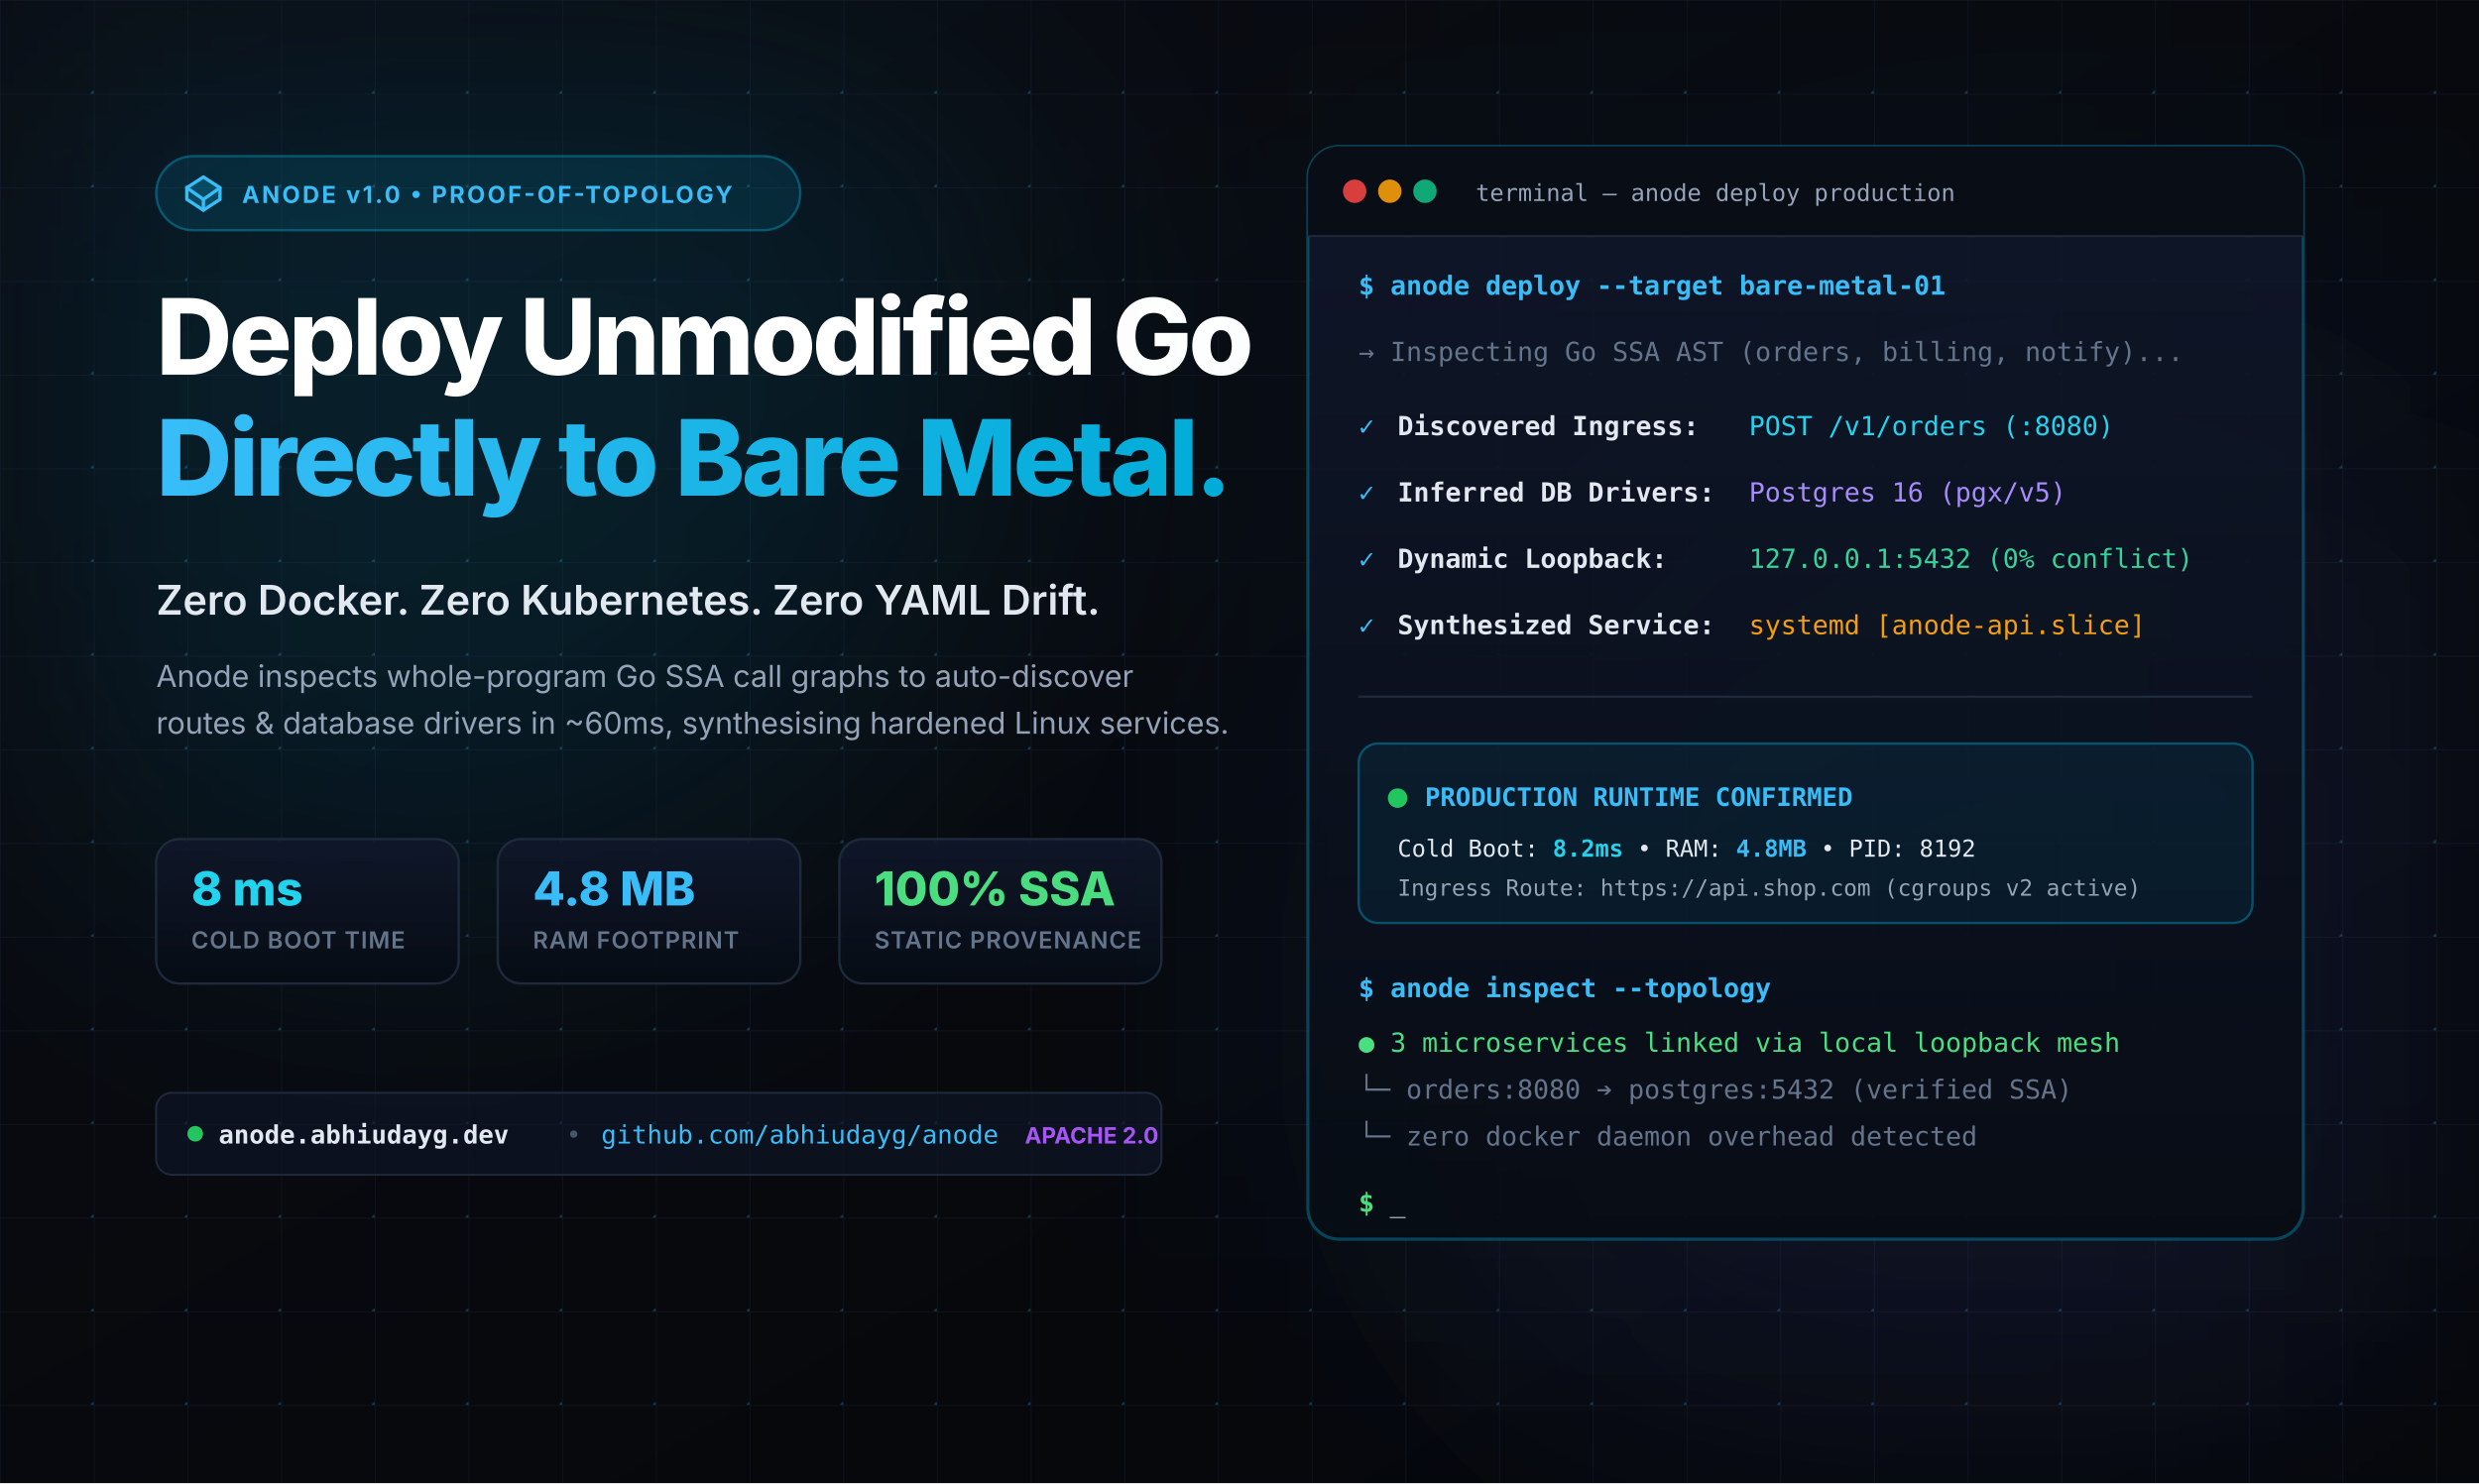
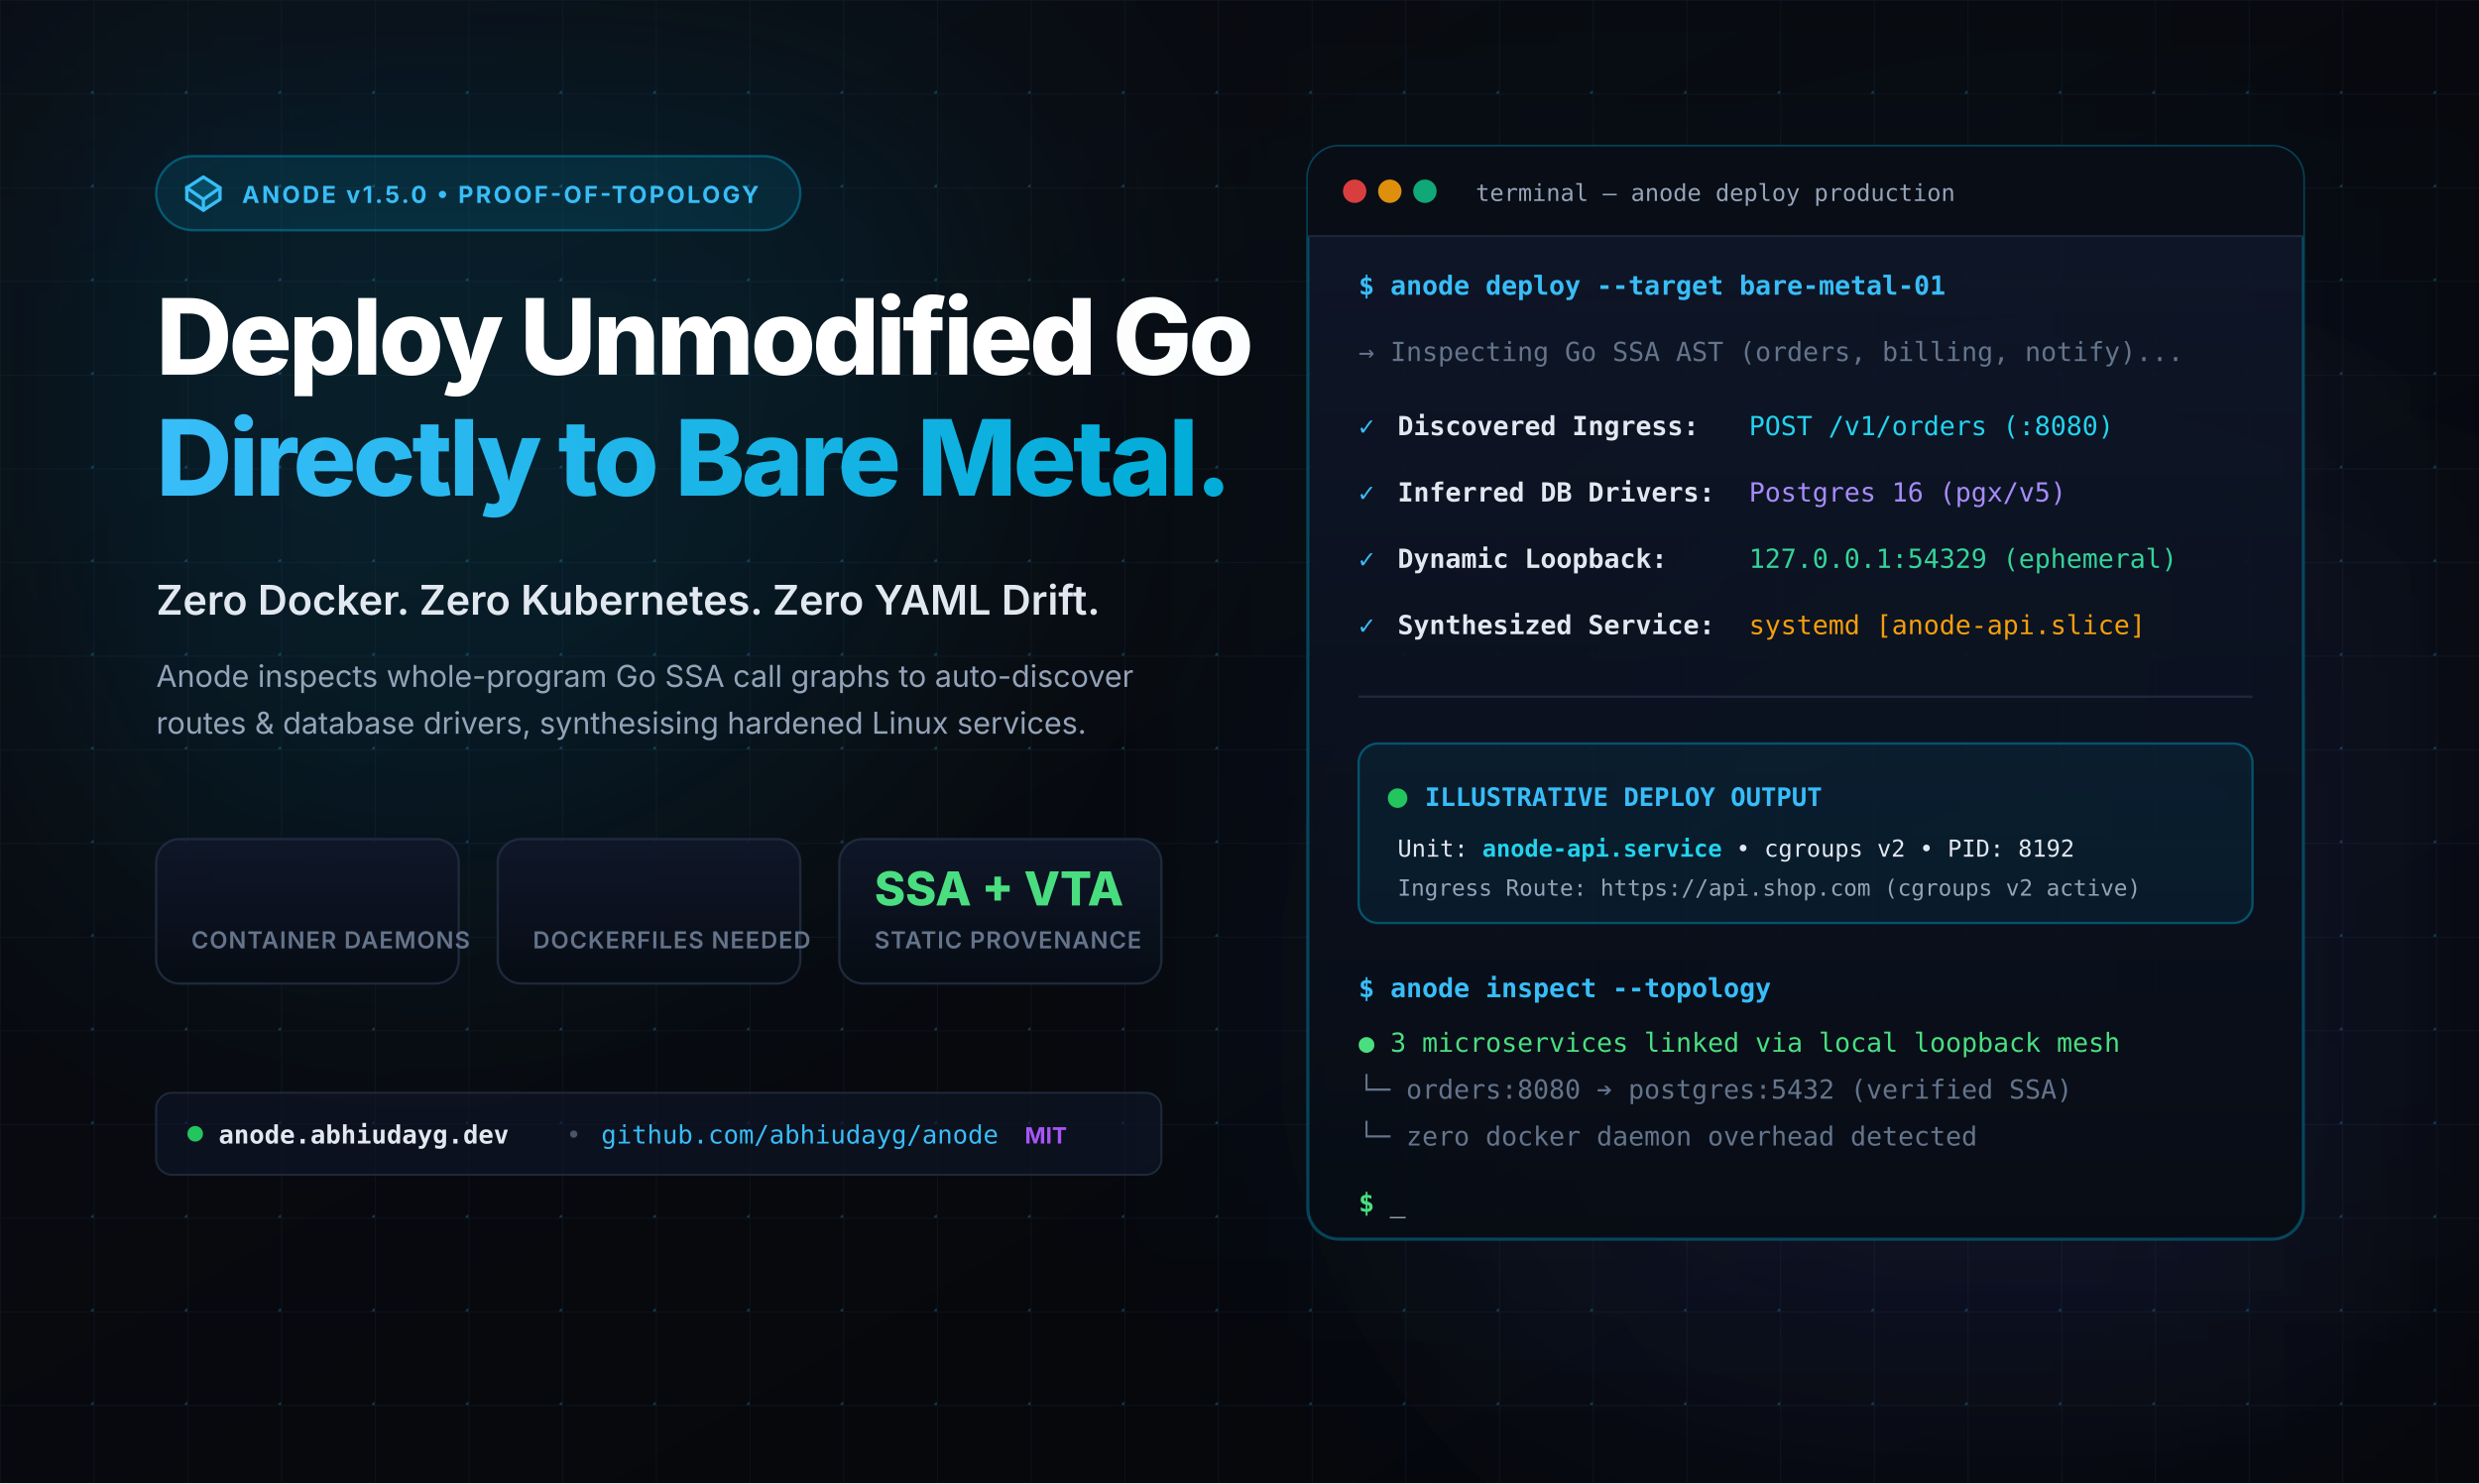
<svg xmlns="http://www.w3.org/2000/svg" viewBox="0 0 1270 760" width="1270" height="760">
  <defs>
    <linearGradient id="bgGrad" x1="0%" y1="0%" x2="100%" y2="100%">
      <stop offset="0%" stop-color="#0a0d14" />
      <stop offset="40%" stop-color="#080a0f" />
      <stop offset="100%" stop-color="#040608" />
    </linearGradient>
    <linearGradient id="cyanGrad" x1="0%" y1="0%" x2="100%" y2="0%">
      <stop offset="0%" stop-color="#38bdf8" />
      <stop offset="100%" stop-color="#00add8" />
    </linearGradient>
    <linearGradient id="purpleGrad" x1="0%" y1="0%" x2="100%" y2="0%">
      <stop offset="0%" stop-color="#a855f7" />
      <stop offset="100%" stop-color="#6366f1" />
    </linearGradient>
    <linearGradient id="emeraldGrad" x1="0%" y1="0%" x2="100%" y2="0%">
      <stop offset="0%" stop-color="#34d399" />
      <stop offset="100%" stop-color="#059669" />
    </linearGradient>
    <linearGradient id="cardGrad" x1="0%" y1="0%" x2="0%" y2="100%">
      <stop offset="0%" stop-color="#0f172a" stop-opacity="0.9" />
      <stop offset="100%" stop-color="#070c14" stop-opacity="0.95" />
    </linearGradient>
    <linearGradient id="cardGradLight" x1="0%" y1="0%" x2="0%" y2="100%">
      <stop offset="0%" stop-color="#1e293b" stop-opacity="0.4" />
      <stop offset="100%" stop-color="#0f172a" stop-opacity="0.6" />
    </linearGradient>
    <pattern id="grid" width="48" height="48" patternUnits="userSpaceOnUse">
      <path d="M 48 0 L 0 0 0 48" fill="none" stroke="#1e293b" stroke-width="0.8" stroke-opacity="0.35" />
      <circle cx="48" cy="48" r="1.5" fill="#38bdf8" fill-opacity="0.25" />
    </pattern>
    <filter id="glowCyan" x="-30%" y="-30%" width="160%" height="160%">
      <feGaussianBlur stdDeviation="90" result="blur" />
    </filter>
    <filter id="glowPurple" x="-30%" y="-30%" width="160%" height="160%">
      <feGaussianBlur stdDeviation="100" result="blur" />
    </filter>
    <filter id="glowBlue" x="-30%" y="-30%" width="160%" height="160%">
      <feGaussianBlur stdDeviation="110" result="blur" />
    </filter>
  </defs>
  <rect width="1270" height="760" fill="url(#bgGrad)" />
  <rect width="1270" height="760" fill="url(#grid)" />
  <circle cx="220" cy="180" r="280" fill="#00add8" fill-opacity="0.12" filter="url(#glowCyan)" />
  <circle cx="1060" cy="520" r="320" fill="#6366f1" fill-opacity="0.10" filter="url(#glowPurple)" />
  <g transform="translate(80, 80)">
    <g>
      <rect width="330" height="38" rx="19" fill="#00add8" fill-opacity="0.12" stroke="#00add8" stroke-opacity="0.4" stroke-width="1.2" />
      <g transform="translate(14, 9) scale(0.85)" stroke="#38bdf8" stroke-width="2" stroke-linecap="round" stroke-linejoin="round" fill="none">
        <polygon points="12 2 2 8.5 2 15.5 12 22 22 15.5 22 8.5 12 2" fill="#00add8" fill-opacity="0.25" />
        <line x1="12" y1="22" x2="12" y2="15.5" />
        <polyline points="22 8.5 12 15.5 2 8.5" />
      </g>
      <text x="44" y="24" font-family="-apple-system, BlinkMacSystemFont, 'Segoe UI', Inter, sans-serif" font-size="12" font-weight="700" fill="#38bdf8" letter-spacing="1.2">
-         ANODE v1.0 • PROOF-OF-TOPOLOGY
+         ANODE v1.5.0 • PROOF-OF-TOPOLOGY
      </text>
    </g>
    <text x="0" y="112" font-family="-apple-system, BlinkMacSystemFont, 'Segoe UI', Inter, sans-serif" font-size="54" font-weight="800" fill="#ffffff" letter-spacing="-1.8">
      Deploy Unmodified Go
    </text>
    <text x="0" y="174" font-family="-apple-system, BlinkMacSystemFont, 'Segoe UI', Inter, sans-serif" font-size="54" font-weight="800" fill="url(#cyanGrad)" letter-spacing="-1.8">
      Directly to Bare Metal.
    </text>
    <text x="0" y="235" font-family="-apple-system, BlinkMacSystemFont, 'Segoe UI', Inter, sans-serif" font-size="21" font-weight="600" fill="#e2e8f0">
      Zero Docker. Zero Kubernetes. Zero YAML Drift.
    </text>
    <text x="0" y="272" font-family="-apple-system, BlinkMacSystemFont, 'Segoe UI', Inter, sans-serif" font-size="15.5" font-weight="400" fill="#94a3b8">
      Anode inspects whole-program Go SSA call graphs to auto-discover
    </text>
    <text x="0" y="296" font-family="-apple-system, BlinkMacSystemFont, 'Segoe UI', Inter, sans-serif" font-size="15.5" font-weight="400" fill="#94a3b8">
-       routes &amp; database drivers in ~60ms, synthesising hardened Linux services.
+       routes &amp; database drivers, synthesising hardened Linux services.
    </text>
    <g transform="translate(0, 350)">
      <g>
        <rect width="155" height="74" rx="12" fill="url(#cardGrad)" stroke="#1e293b" stroke-width="1.2" />
        <text x="18" y="34" font-family="-apple-system, BlinkMacSystemFont, 'Segoe UI', Inter, sans-serif" font-size="24" font-weight="800" fill="#22d3ee">
-           8 ms
+ 
        </text>
        <text x="18" y="56" font-family="-apple-system, BlinkMacSystemFont, 'Segoe UI', Inter, sans-serif" font-size="12" font-weight="600" fill="#64748b" letter-spacing="0.5">
-           COLD BOOT TIME
+           CONTAINER DAEMONS
        </text>
      </g>
      <g transform="translate(175, 0)">
        <rect width="155" height="74" rx="12" fill="url(#cardGrad)" stroke="#1e293b" stroke-width="1.2" />
        <text x="18" y="34" font-family="-apple-system, BlinkMacSystemFont, 'Segoe UI', Inter, sans-serif" font-size="24" font-weight="800" fill="#38bdf8">
-           4.8 MB
+ 
        </text>
        <text x="18" y="56" font-family="-apple-system, BlinkMacSystemFont, 'Segoe UI', Inter, sans-serif" font-size="12" font-weight="600" fill="#64748b" letter-spacing="0.5">
-           RAM FOOTPRINT
+           DOCKERFILES NEEDED
        </text>
      </g>
      <g transform="translate(350, 0)">
        <rect width="165" height="74" rx="12" fill="url(#cardGrad)" stroke="#1e293b" stroke-width="1.2" />
        <text x="18" y="34" font-family="-apple-system, BlinkMacSystemFont, 'Segoe UI', Inter, sans-serif" font-size="24" font-weight="800" fill="#4ade80">
-           100% SSA
+           SSA + VTA
        </text>
        <text x="18" y="56" font-family="-apple-system, BlinkMacSystemFont, 'Segoe UI', Inter, sans-serif" font-size="12" font-weight="600" fill="#64748b" letter-spacing="0.5">
          STATIC PROVENANCE
        </text>
      </g>
    </g>
    <g transform="translate(0, 480)">
      <rect width="515" height="42" rx="8" fill="#0f172a" fill-opacity="0.6" stroke="#1e293b" stroke-width="1" />
      <circle cx="20" cy="21" r="4" fill="#22c55e" />
      <text x="32" y="26" font-family="'SF Mono', Menlo, Monaco, Consolas, monospace" font-size="13" font-weight="600" fill="#e2e8f0">
        anode.abhiudayg.dev
      </text>
      <text x="210" y="26" font-family="'SF Mono', Menlo, Monaco, Consolas, monospace" font-size="13" font-weight="400" fill="#475569">
        •
      </text>
      <text x="228" y="26" font-family="'SF Mono', Menlo, Monaco, Consolas, monospace" font-size="13" font-weight="500" fill="#38bdf8">
        github.com/abhiudayg/anode
      </text>
      <text x="445" y="26" font-family="-apple-system, BlinkMacSystemFont, 'Segoe UI', Inter, sans-serif" font-size="11.5" font-weight="700" fill="#a855f7">
-         APACHE 2.0
+         MIT
      </text>
    </g>
  </g>
  <g transform="translate(670, 75)">
    <rect x="-10" y="-10" width="530" height="580" rx="20" fill="#00add8" fill-opacity="0.04" filter="url(#glowCyan)" />
    <rect width="510" height="560" rx="16" fill="url(#cardGrad)" stroke="#00add8" stroke-opacity="0.35" stroke-width="1.6" />
    <path d="M 0 16 C 0 7.163 7.163 0 16 0 L 494 0 C 502.837 0 510 7.163 510 16 L 510 46 L 0 46 Z" fill="#090d16" />
    <line x1="0" y1="46" x2="510" y2="46" stroke="#1e293b" stroke-width="1" />
    <circle cx="24" cy="23" r="6" fill="#ef4444" opacity="0.9" />
    <circle cx="42" cy="23" r="6" fill="#f59e0b" opacity="0.9" />
    <circle cx="60" cy="23" r="6" fill="#10b981" opacity="0.9" />
    <text x="86" y="28" font-family="'SF Mono', Menlo, Monaco, Consolas, monospace" font-size="12" font-weight="500" fill="#94a3b8">
      terminal — anode deploy production
    </text>
    <g transform="translate(26, 76)" font-family="'SF Mono', Menlo, Monaco, Consolas, monospace" font-size="13.5">
      <text x="0" y="0" fill="#38bdf8" font-weight="700">$ anode deploy --target bare-metal-01</text>
      <text x="0" y="34" fill="#64748b">→ Inspecting Go SSA AST (orders, billing, notify)...</text>
      <text x="0" y="72" fill="#38bdf8" font-weight="700">✓</text>
      <text x="20" y="72" fill="#e2e8f0" font-weight="600">Discovered Ingress:</text>
      <text x="200" y="72" fill="#22d3ee">POST /v1/orders (:8080)</text>
      <text x="0" y="106" fill="#38bdf8" font-weight="700">✓</text>
      <text x="20" y="106" fill="#e2e8f0" font-weight="600">Inferred DB Drivers:</text>
      <text x="200" y="106" fill="#a78bfa">Postgres 16 (pgx/v5)</text>
      <text x="0" y="140" fill="#38bdf8" font-weight="700">✓</text>
      <text x="20" y="140" fill="#e2e8f0" font-weight="600">Dynamic Loopback:</text>
-       <text x="200" y="140" fill="#34d399">127.0.0.1:5432 (0% conflict)</text>
+       <text x="200" y="140" fill="#34d399">127.0.0.1:54329 (ephemeral)</text>
      <text x="0" y="174" fill="#38bdf8" font-weight="700">✓</text>
      <text x="20" y="174" fill="#e2e8f0" font-weight="600">Synthesized Service:</text>
      <text x="200" y="174" fill="#f59e0b">systemd [anode-api.slice]</text>
      <line x1="0" y1="206" x2="458" y2="206" stroke="#1e293b" stroke-width="1.2" />
      <g transform="translate(0, 230)">
        <rect width="458" height="92" rx="10" fill="#00add8" fill-opacity="0.08" stroke="#00add8" stroke-opacity="0.4" stroke-width="1.2" />
        <circle cx="20" cy="28" r="5" fill="#22c55e" />
-         <text x="34" y="32" font-size="13" fill="#38bdf8" font-weight="700">PRODUCTION RUNTIME CONFIRMED</text>
-         <text x="20" y="58" font-size="12" fill="#e2e8f0">Cold Boot: <tspan fill="#22d3ee" font-weight="700">8.2ms</tspan> • RAM: <tspan fill="#38bdf8" font-weight="700">4.8MB</tspan> • PID: 8192</text>
+         <text x="34" y="32" font-size="13" fill="#38bdf8" font-weight="700">ILLUSTRATIVE DEPLOY OUTPUT</text>
+         <text x="20" y="58" font-size="12" fill="#e2e8f0">Unit: <tspan fill="#22d3ee" font-weight="700">anode-api.service</tspan> • cgroups v2 • PID: 8192</text>
        <text x="20" y="78" font-size="11.5" fill="#94a3b8">Ingress Route: https://api.shop.com (cgroups v2 active)</text>
      </g>
      <g transform="translate(0, 360)">
        <text x="0" y="0" fill="#38bdf8" font-weight="700">$ anode inspect --topology</text>
        <text x="0" y="28" fill="#4ade80">● 3 microservices linked via local loopback mesh</text>
        <text x="0" y="52" fill="#64748b">  └─ orders:8080 ➔ postgres:5432 (verified SSA)</text>
        <text x="0" y="76" fill="#64748b">  └─ zero docker daemon overhead detected</text>
      </g>
      <g transform="translate(0, 470)">
        <text x="0" y="0" fill="#4ade80" font-weight="700">$</text>
        <text x="16" y="0" fill="#cbd5e1">_</text>
      </g>
    </g>
  </g>
</svg>
